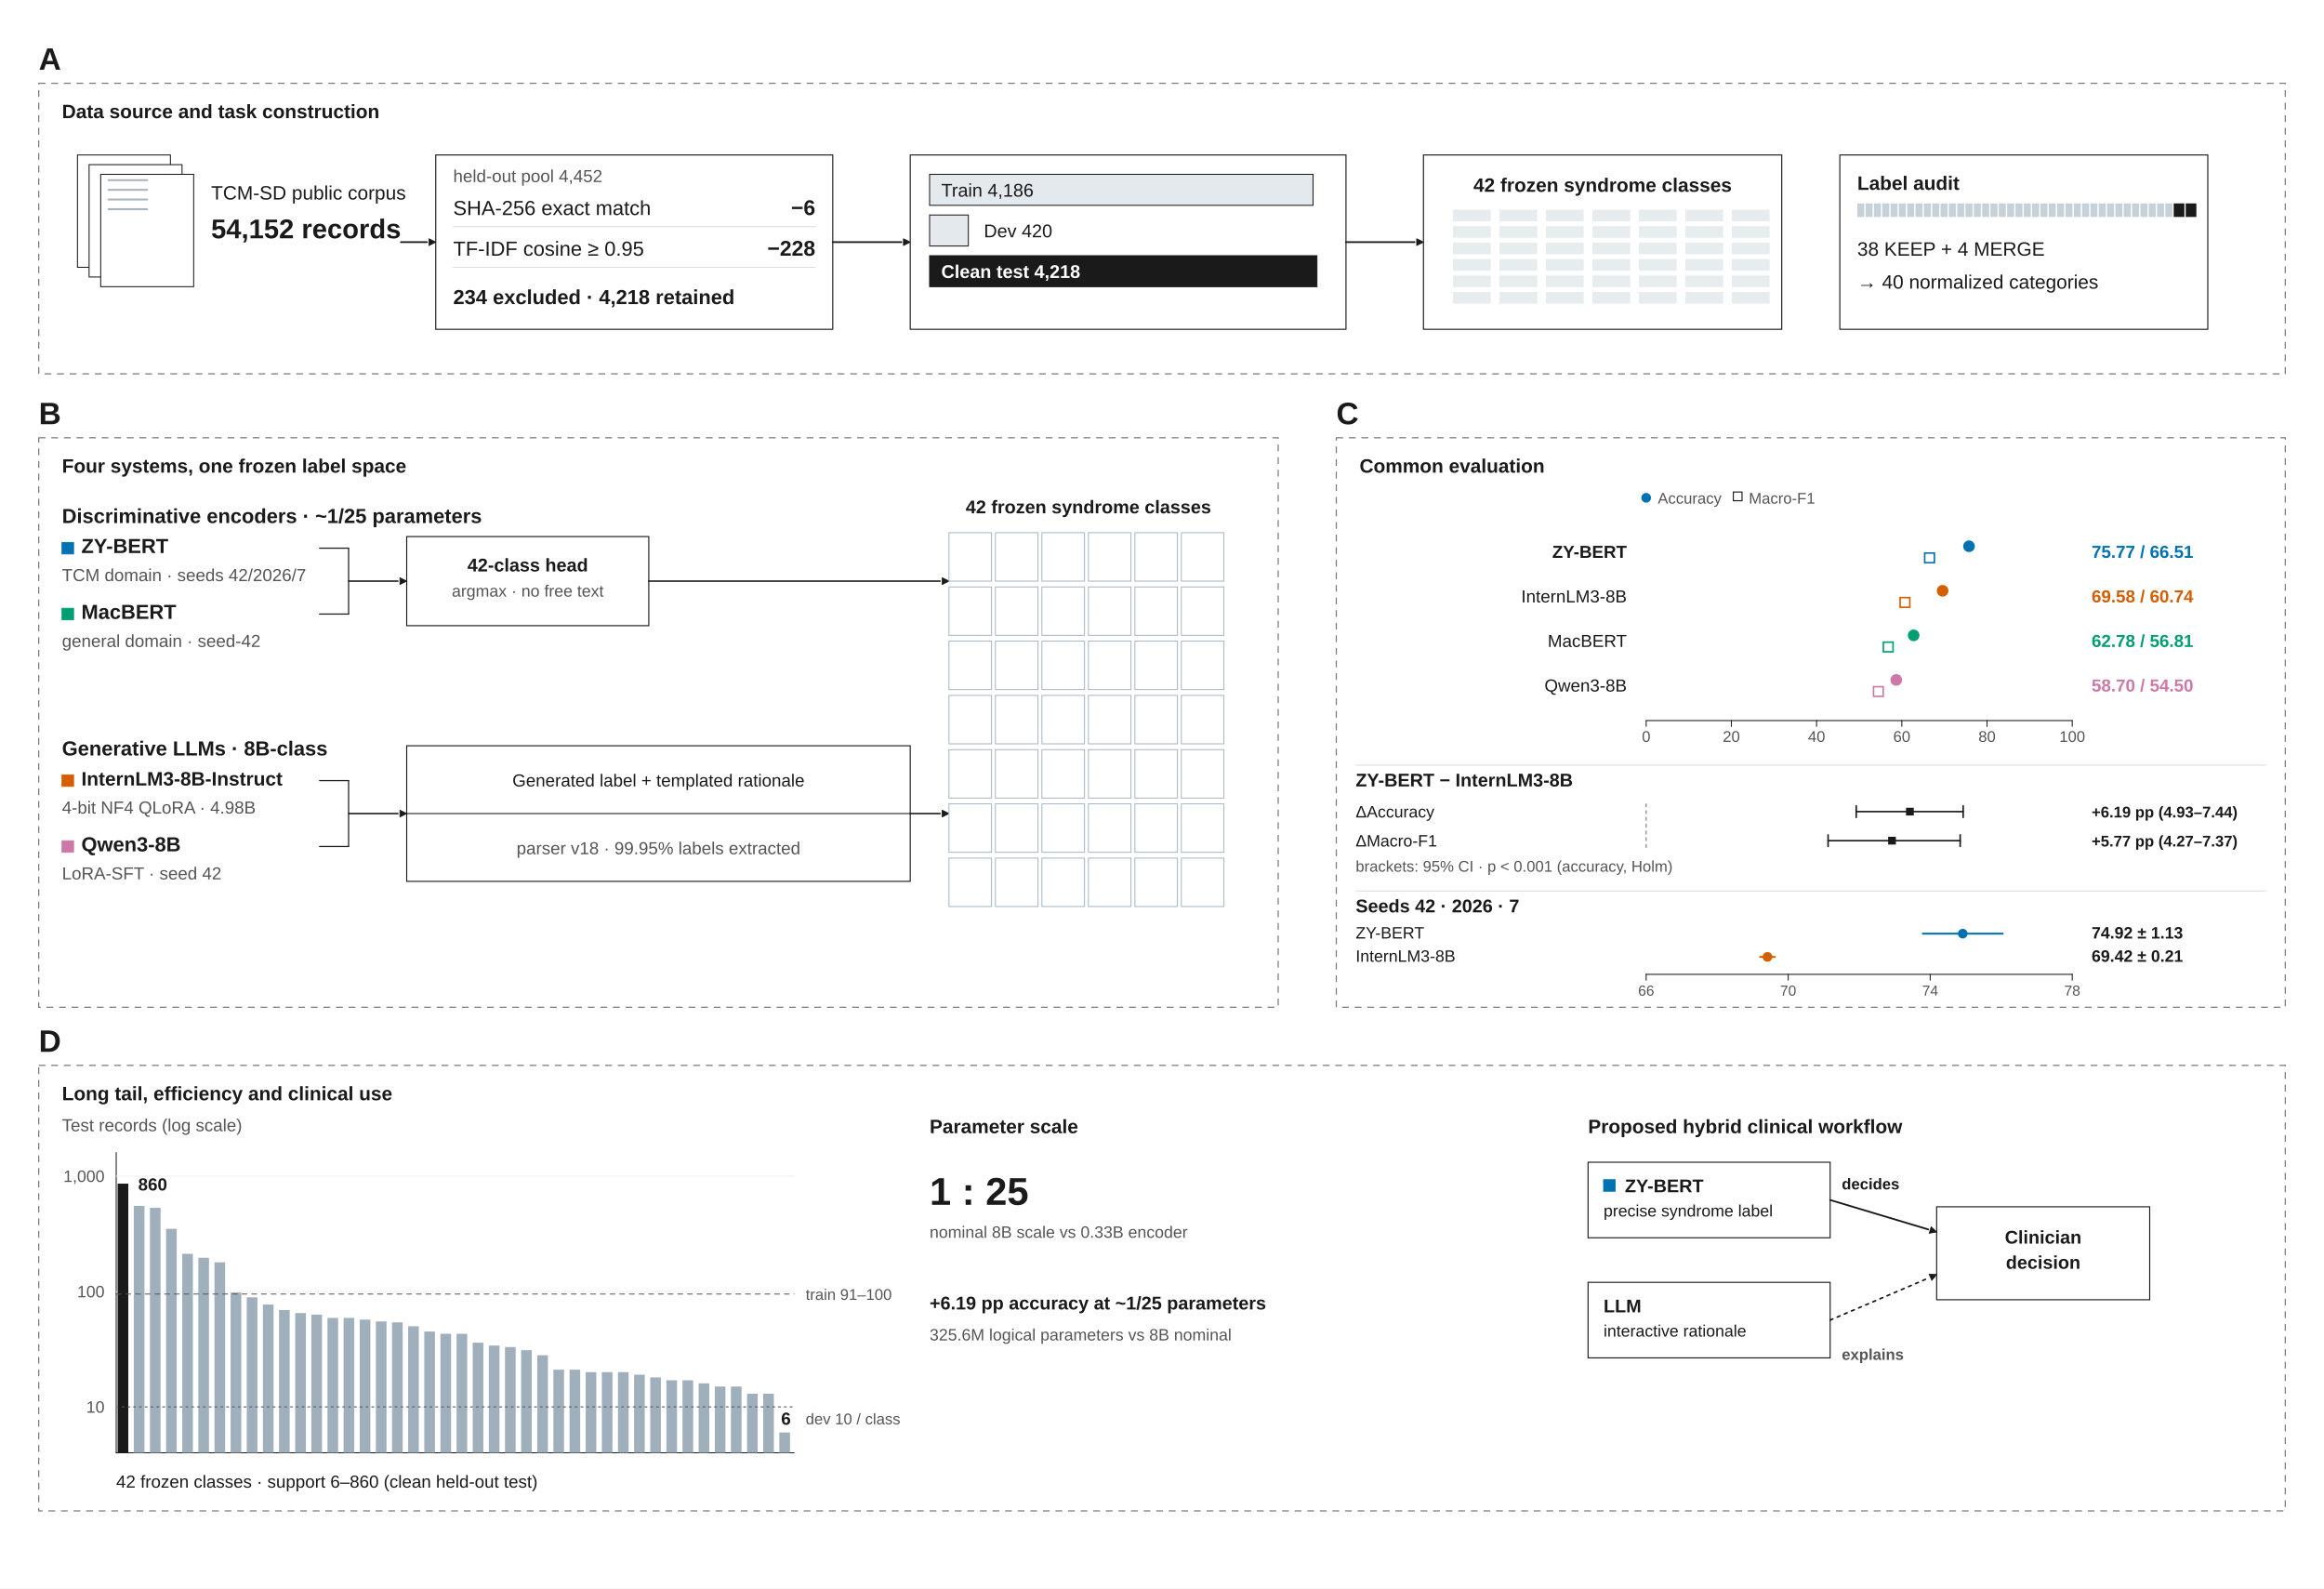
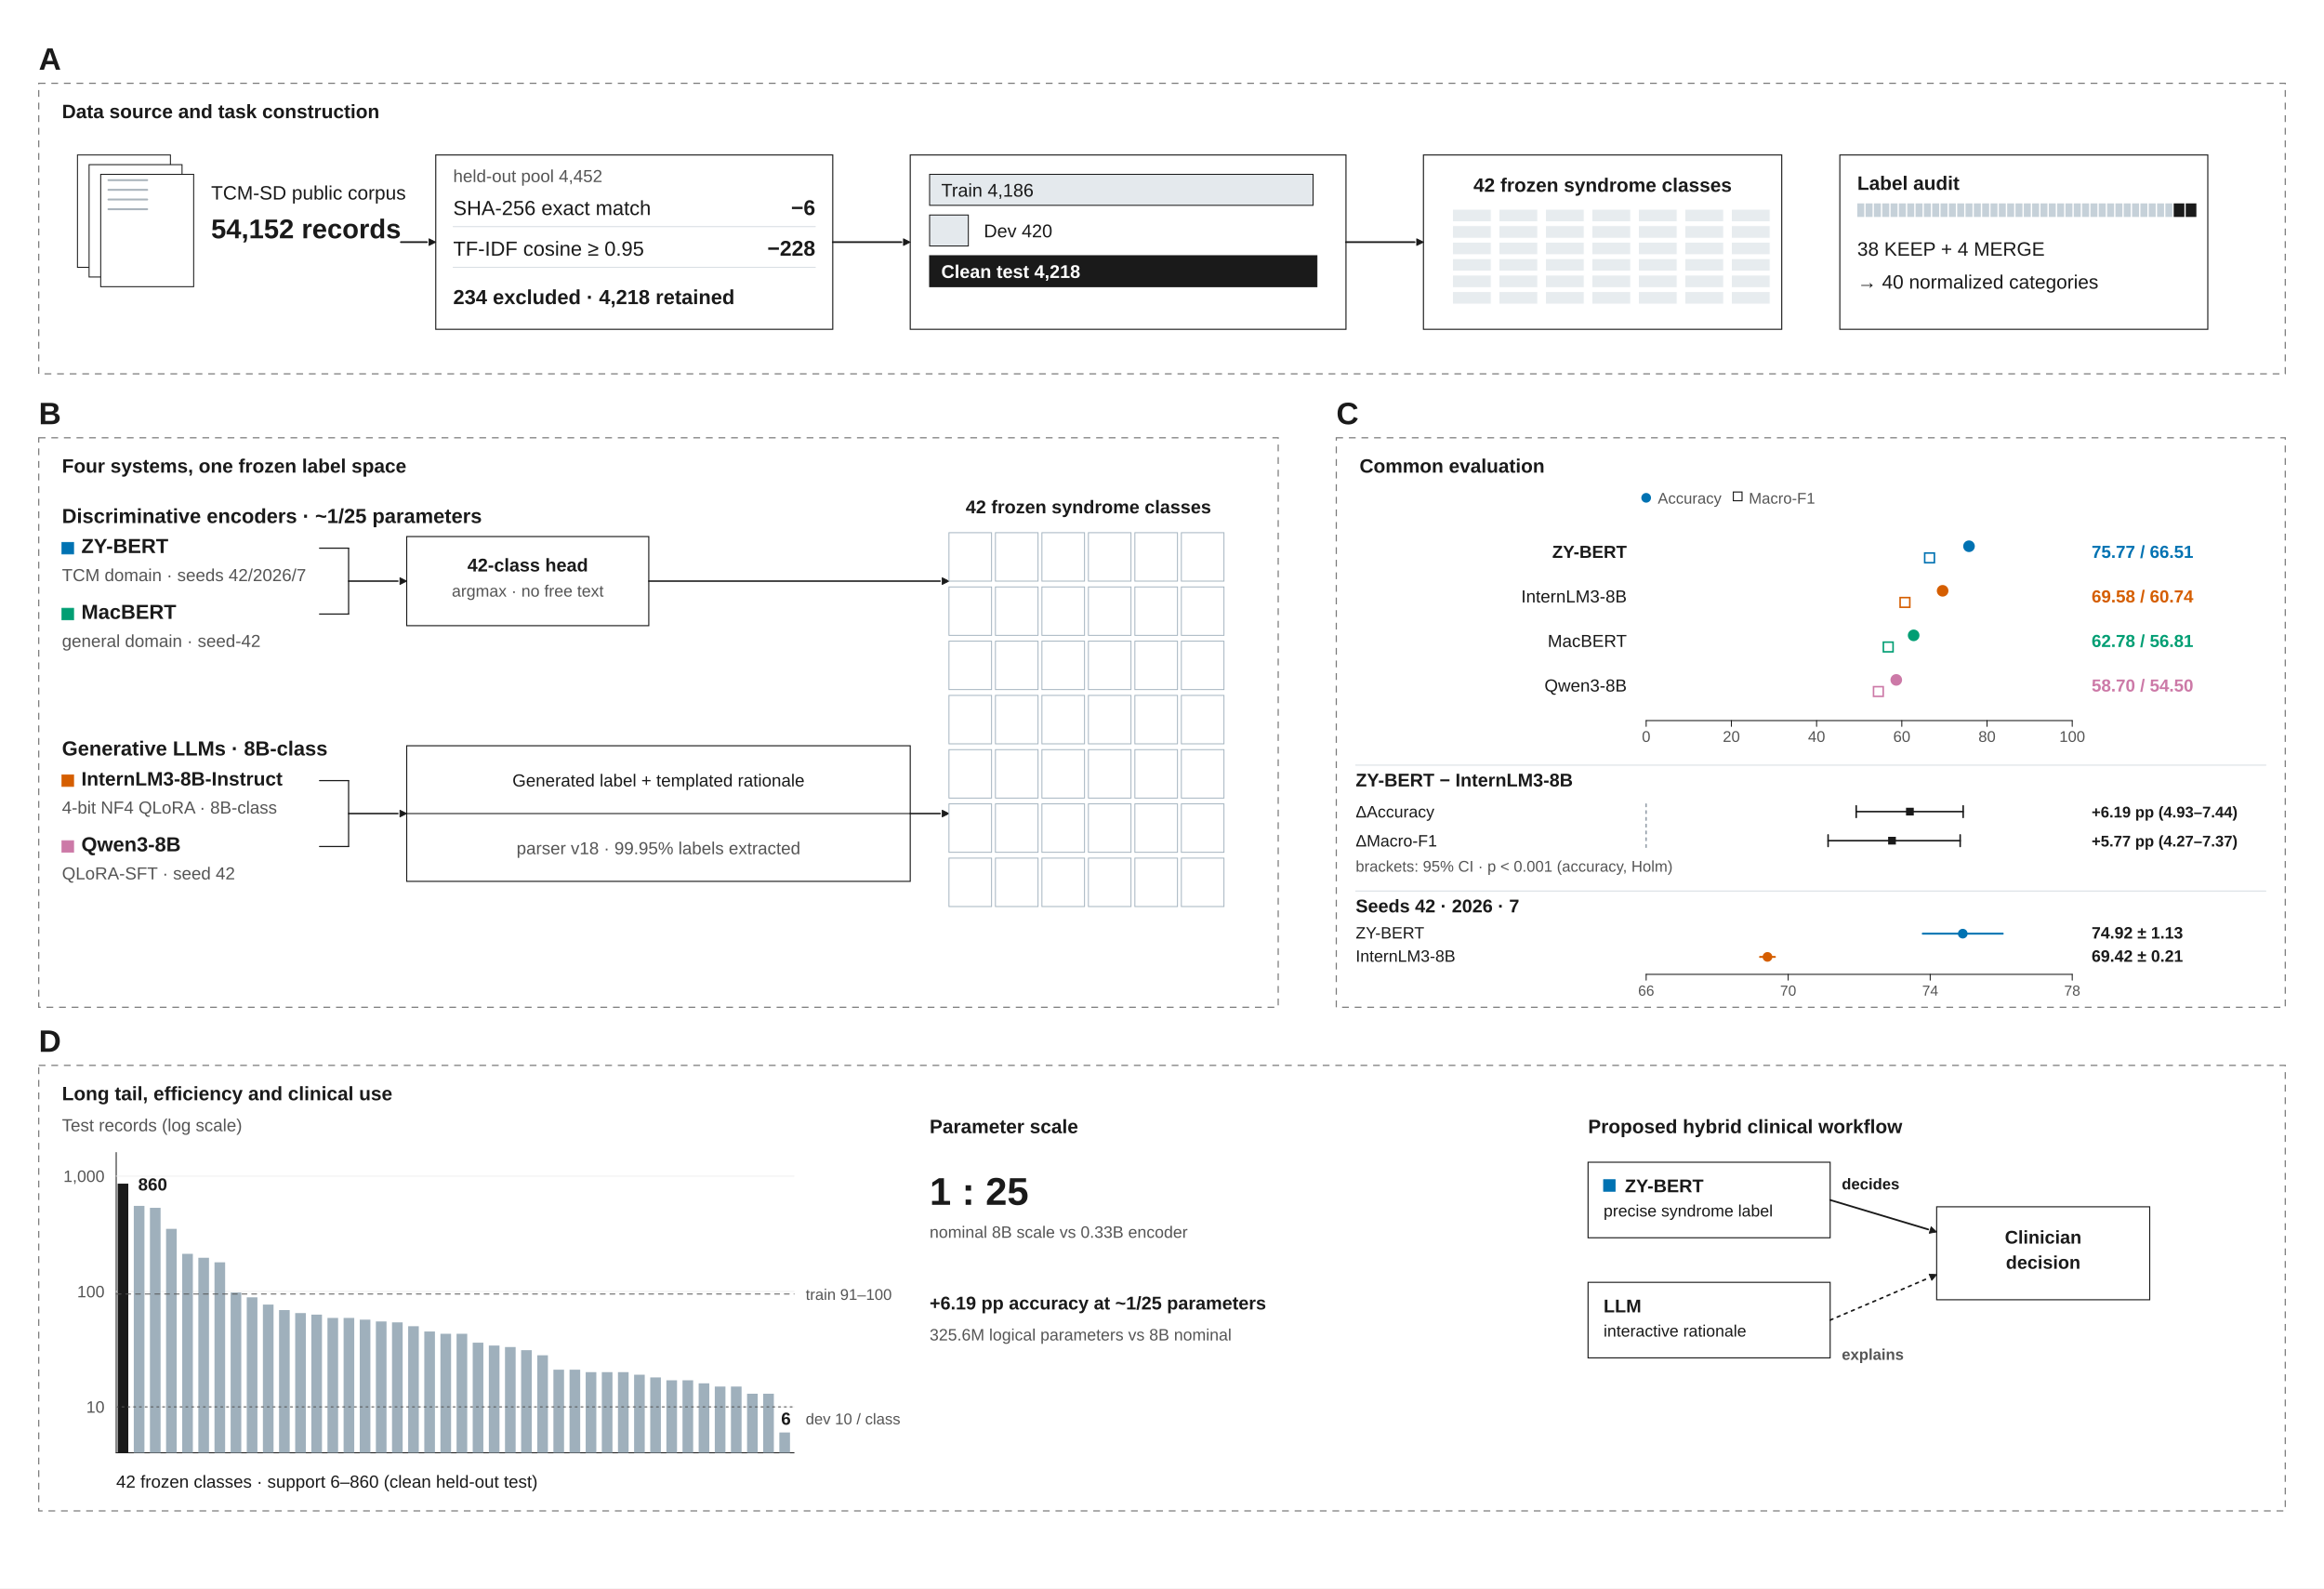
<svg xmlns="http://www.w3.org/2000/svg" width="2400" height="1640" viewBox="0 0 2400 1640">
  <rect width="2400" height="1640" fill="#FFFFFF" />
  <rect x="40" y="86" width="2320" height="300" rx="0" fill="none" stroke="#7A7A7A" stroke-width="1.2" stroke-dasharray="7 6" />
  <rect x="40" y="452" width="1280" height="588" rx="0" fill="none" stroke="#7A7A7A" stroke-width="1.2" stroke-dasharray="7 6" />
  <rect x="1380" y="452" width="980" height="588" rx="0" fill="none" stroke="#7A7A7A" stroke-width="1.2" stroke-dasharray="7 6" />
  <rect x="40" y="1100" width="2320" height="460" rx="0" fill="none" stroke="#7A7A7A" stroke-width="1.2" stroke-dasharray="7 6" />
  <text x="40" y="72" font-family="Arial, Helvetica, sans-serif" font-size="32" font-weight="700" fill="#1A1A1A" text-anchor="start">A</text>
  <text x="40" y="438" font-family="Arial, Helvetica, sans-serif" font-size="32" font-weight="700" fill="#1A1A1A" text-anchor="start">B</text>
  <text x="1380" y="438" font-family="Arial, Helvetica, sans-serif" font-size="32" font-weight="700" fill="#1A1A1A" text-anchor="start">C</text>
  <text x="40" y="1086" font-family="Arial, Helvetica, sans-serif" font-size="32" font-weight="700" fill="#1A1A1A" text-anchor="start">D</text>
  <text x="64" y="122" font-family="Arial, Helvetica, sans-serif" font-size="20" font-weight="700" fill="#1A1A1A" text-anchor="start">Data source and task construction</text>
  <text x="64" y="488" font-family="Arial, Helvetica, sans-serif" font-size="20" font-weight="700" fill="#1A1A1A" text-anchor="start">Four systems, one frozen label space</text>
  <text x="1404" y="488" font-family="Arial, Helvetica, sans-serif" font-size="20" font-weight="700" fill="#1A1A1A" text-anchor="start">Common evaluation</text>
  <text x="64" y="1136" font-family="Arial, Helvetica, sans-serif" font-size="20" font-weight="700" fill="#1A1A1A" text-anchor="start">Long tail, efficiency and clinical use</text>
  <rect x="80" y="160" width="96" height="116" rx="0" fill="#FFFFFF" stroke="#1A1A1A" stroke-width="1" />
  <rect x="92" y="170" width="96" height="116" rx="0" fill="#FFFFFF" stroke="#1A1A1A" stroke-width="1" />
  <rect x="104" y="180" width="96" height="116" rx="0" fill="#FFFFFF" stroke="#1A1A1A" stroke-width="1" />
  <line x1="112" y1="186" x2="152" y2="186" stroke="#AAB4BC" stroke-width="2" stroke-linecap="round" />
  <line x1="112" y1="196" x2="152" y2="196" stroke="#AAB4BC" stroke-width="2" stroke-linecap="round" />
  <line x1="112" y1="206" x2="152" y2="206" stroke="#AAB4BC" stroke-width="2" stroke-linecap="round" />
  <line x1="112" y1="216" x2="152" y2="216" stroke="#AAB4BC" stroke-width="2" stroke-linecap="round" />
  <text x="218" y="206" font-family="Arial, Helvetica, sans-serif" font-size="20" font-weight="400" fill="#1A1A1A" text-anchor="start">TCM-SD public corpus</text>
  <text x="218" y="246" font-family="Arial, Helvetica, sans-serif" font-size="28" font-weight="700" fill="#1A1A1A" text-anchor="start">54,152 records</text>
  <rect x="450" y="160" width="410" height="180" rx="0" fill="#FFFFFF" stroke="#1A1A1A" stroke-width="1.1" />
  <text x="468" y="188" font-family="Arial, Helvetica, sans-serif" font-size="18" font-weight="400" fill="#555555" text-anchor="start">held-out pool 4,452</text>
  <text x="468" y="222" font-family="Arial, Helvetica, sans-serif" font-size="21" font-weight="400" fill="#1A1A1A" text-anchor="start">SHA-256 exact match</text>
  <text x="842" y="222" font-family="Arial, Helvetica, sans-serif" font-size="22" font-weight="700" fill="#1A1A1A" text-anchor="end">−6</text>
  <line x1="468" y1="234" x2="842" y2="234" stroke="#D8DEE3" stroke-width="1" stroke-linecap="round" />
  <text x="468" y="264" font-family="Arial, Helvetica, sans-serif" font-size="21" font-weight="400" fill="#1A1A1A" text-anchor="start">TF-IDF cosine ≥ 0.95</text>
  <text x="842" y="264" font-family="Arial, Helvetica, sans-serif" font-size="22" font-weight="700" fill="#1A1A1A" text-anchor="end">−228</text>
  <line x1="468" y1="276" x2="842" y2="276" stroke="#D8DEE3" stroke-width="1" stroke-linecap="round" />
  <text x="468" y="314" font-family="Arial, Helvetica, sans-serif" font-size="21" font-weight="700" fill="#1A1A1A" text-anchor="start">234 excluded · 4,218 retained</text>
  <rect x="940" y="160" width="450" height="180" rx="0" fill="#FFFFFF" stroke="#1A1A1A" stroke-width="1.1" />
  <rect x="960" y="180" width="396" height="32" rx="0" fill="#E4E9ED" stroke="#1A1A1A" stroke-width="1" />
  <text x="972" y="203" font-family="Arial, Helvetica, sans-serif" font-size="19" font-weight="400" fill="#1A1A1A" text-anchor="start">Train 4,186</text>
  <rect x="960" y="222" width="40" height="32" rx="0" fill="#E4E9ED" stroke="#1A1A1A" stroke-width="1" />
  <text x="1016" y="245" font-family="Arial, Helvetica, sans-serif" font-size="19" font-weight="400" fill="#1A1A1A" text-anchor="start">Dev 420</text>
  <rect x="960" y="264" width="400" height="32" rx="0" fill="#1A1A1A" stroke="#1A1A1A" stroke-width="1" />
  <text x="972" y="287" font-family="Arial, Helvetica, sans-serif" font-size="19" font-weight="700" fill="#FFFFFF" text-anchor="start">Clean test 4,218</text>
  <rect x="1470" y="160" width="370" height="180" rx="0" fill="#FFFFFF" stroke="#1A1A1A" stroke-width="1.1" />
  <text x="1655" y="198" font-family="Arial, Helvetica, sans-serif" font-size="20" font-weight="700" fill="#1A1A1A" text-anchor="middle">42 frozen syndrome classes</text>
  <rect x="1500" y="216" width="40" height="13" rx="0" fill="#E7ECEF" stroke="#FFFFFF" stroke-width="1" />
  <rect x="1548" y="216" width="40" height="13" rx="0" fill="#E7ECEF" stroke="#FFFFFF" stroke-width="1" />
  <rect x="1596" y="216" width="40" height="13" rx="0" fill="#E7ECEF" stroke="#FFFFFF" stroke-width="1" />
  <rect x="1644" y="216" width="40" height="13" rx="0" fill="#E7ECEF" stroke="#FFFFFF" stroke-width="1" />
  <rect x="1692" y="216" width="40" height="13" rx="0" fill="#E7ECEF" stroke="#FFFFFF" stroke-width="1" />
  <rect x="1740" y="216" width="40" height="13" rx="0" fill="#E7ECEF" stroke="#FFFFFF" stroke-width="1" />
  <rect x="1788" y="216" width="40" height="13" rx="0" fill="#E7ECEF" stroke="#FFFFFF" stroke-width="1" />
  <rect x="1500" y="233" width="40" height="13" rx="0" fill="#E7ECEF" stroke="#FFFFFF" stroke-width="1" />
  <rect x="1548" y="233" width="40" height="13" rx="0" fill="#E7ECEF" stroke="#FFFFFF" stroke-width="1" />
  <rect x="1596" y="233" width="40" height="13" rx="0" fill="#E7ECEF" stroke="#FFFFFF" stroke-width="1" />
  <rect x="1644" y="233" width="40" height="13" rx="0" fill="#E7ECEF" stroke="#FFFFFF" stroke-width="1" />
  <rect x="1692" y="233" width="40" height="13" rx="0" fill="#E7ECEF" stroke="#FFFFFF" stroke-width="1" />
  <rect x="1740" y="233" width="40" height="13" rx="0" fill="#E7ECEF" stroke="#FFFFFF" stroke-width="1" />
  <rect x="1788" y="233" width="40" height="13" rx="0" fill="#E7ECEF" stroke="#FFFFFF" stroke-width="1" />
  <rect x="1500" y="250" width="40" height="13" rx="0" fill="#E7ECEF" stroke="#FFFFFF" stroke-width="1" />
  <rect x="1548" y="250" width="40" height="13" rx="0" fill="#E7ECEF" stroke="#FFFFFF" stroke-width="1" />
  <rect x="1596" y="250" width="40" height="13" rx="0" fill="#E7ECEF" stroke="#FFFFFF" stroke-width="1" />
  <rect x="1644" y="250" width="40" height="13" rx="0" fill="#E7ECEF" stroke="#FFFFFF" stroke-width="1" />
  <rect x="1692" y="250" width="40" height="13" rx="0" fill="#E7ECEF" stroke="#FFFFFF" stroke-width="1" />
  <rect x="1740" y="250" width="40" height="13" rx="0" fill="#E7ECEF" stroke="#FFFFFF" stroke-width="1" />
  <rect x="1788" y="250" width="40" height="13" rx="0" fill="#E7ECEF" stroke="#FFFFFF" stroke-width="1" />
  <rect x="1500" y="267" width="40" height="13" rx="0" fill="#E7ECEF" stroke="#FFFFFF" stroke-width="1" />
  <rect x="1548" y="267" width="40" height="13" rx="0" fill="#E7ECEF" stroke="#FFFFFF" stroke-width="1" />
  <rect x="1596" y="267" width="40" height="13" rx="0" fill="#E7ECEF" stroke="#FFFFFF" stroke-width="1" />
  <rect x="1644" y="267" width="40" height="13" rx="0" fill="#E7ECEF" stroke="#FFFFFF" stroke-width="1" />
  <rect x="1692" y="267" width="40" height="13" rx="0" fill="#E7ECEF" stroke="#FFFFFF" stroke-width="1" />
  <rect x="1740" y="267" width="40" height="13" rx="0" fill="#E7ECEF" stroke="#FFFFFF" stroke-width="1" />
  <rect x="1788" y="267" width="40" height="13" rx="0" fill="#E7ECEF" stroke="#FFFFFF" stroke-width="1" />
  <rect x="1500" y="284" width="40" height="13" rx="0" fill="#E7ECEF" stroke="#FFFFFF" stroke-width="1" />
  <rect x="1548" y="284" width="40" height="13" rx="0" fill="#E7ECEF" stroke="#FFFFFF" stroke-width="1" />
  <rect x="1596" y="284" width="40" height="13" rx="0" fill="#E7ECEF" stroke="#FFFFFF" stroke-width="1" />
  <rect x="1644" y="284" width="40" height="13" rx="0" fill="#E7ECEF" stroke="#FFFFFF" stroke-width="1" />
  <rect x="1692" y="284" width="40" height="13" rx="0" fill="#E7ECEF" stroke="#FFFFFF" stroke-width="1" />
  <rect x="1740" y="284" width="40" height="13" rx="0" fill="#E7ECEF" stroke="#FFFFFF" stroke-width="1" />
  <rect x="1788" y="284" width="40" height="13" rx="0" fill="#E7ECEF" stroke="#FFFFFF" stroke-width="1" />
  <rect x="1500" y="301" width="40" height="13" rx="0" fill="#E7ECEF" stroke="#FFFFFF" stroke-width="1" />
  <rect x="1548" y="301" width="40" height="13" rx="0" fill="#E7ECEF" stroke="#FFFFFF" stroke-width="1" />
  <rect x="1596" y="301" width="40" height="13" rx="0" fill="#E7ECEF" stroke="#FFFFFF" stroke-width="1" />
  <rect x="1644" y="301" width="40" height="13" rx="0" fill="#E7ECEF" stroke="#FFFFFF" stroke-width="1" />
  <rect x="1692" y="301" width="40" height="13" rx="0" fill="#E7ECEF" stroke="#FFFFFF" stroke-width="1" />
  <rect x="1740" y="301" width="40" height="13" rx="0" fill="#E7ECEF" stroke="#FFFFFF" stroke-width="1" />
  <rect x="1788" y="301" width="40" height="13" rx="0" fill="#E7ECEF" stroke="#FFFFFF" stroke-width="1" />
  <rect x="1900" y="160" width="380" height="180" rx="0" fill="#FFFFFF" stroke="#1A1A1A" stroke-width="1.1" />
  <text x="1918" y="196" font-family="Arial, Helvetica, sans-serif" font-size="20" font-weight="700" fill="#1A1A1A" text-anchor="start">Label audit</text>
  <rect x="1918" y="210" width="7.2" height="14" rx="0" fill="#C6D1D9" stroke="none" stroke-width="0" />
  <rect x="1926.6" y="210" width="7.2" height="14" rx="0" fill="#C6D1D9" stroke="none" stroke-width="0" />
  <rect x="1935.2" y="210" width="7.2" height="14" rx="0" fill="#C6D1D9" stroke="none" stroke-width="0" />
  <rect x="1943.8" y="210" width="7.2" height="14" rx="0" fill="#C6D1D9" stroke="none" stroke-width="0" />
  <rect x="1952.4" y="210" width="7.2" height="14" rx="0" fill="#C6D1D9" stroke="none" stroke-width="0" />
  <rect x="1961" y="210" width="7.2" height="14" rx="0" fill="#C6D1D9" stroke="none" stroke-width="0" />
  <rect x="1969.6" y="210" width="7.2" height="14" rx="0" fill="#C6D1D9" stroke="none" stroke-width="0" />
  <rect x="1978.2" y="210" width="7.2" height="14" rx="0" fill="#C6D1D9" stroke="none" stroke-width="0" />
  <rect x="1986.8" y="210" width="7.2" height="14" rx="0" fill="#C6D1D9" stroke="none" stroke-width="0" />
  <rect x="1995.4" y="210" width="7.2" height="14" rx="0" fill="#C6D1D9" stroke="none" stroke-width="0" />
  <rect x="2004" y="210" width="7.2" height="14" rx="0" fill="#C6D1D9" stroke="none" stroke-width="0" />
  <rect x="2012.6" y="210" width="7.2" height="14" rx="0" fill="#C6D1D9" stroke="none" stroke-width="0" />
  <rect x="2021.2" y="210" width="7.2" height="14" rx="0" fill="#C6D1D9" stroke="none" stroke-width="0" />
  <rect x="2029.8" y="210" width="7.2" height="14" rx="0" fill="#C6D1D9" stroke="none" stroke-width="0" />
  <rect x="2038.4" y="210" width="7.2" height="14" rx="0" fill="#C6D1D9" stroke="none" stroke-width="0" />
  <rect x="2047" y="210" width="7.2" height="14" rx="0" fill="#C6D1D9" stroke="none" stroke-width="0" />
  <rect x="2055.6" y="210" width="7.2" height="14" rx="0" fill="#C6D1D9" stroke="none" stroke-width="0" />
  <rect x="2064.2" y="210" width="7.2" height="14" rx="0" fill="#C6D1D9" stroke="none" stroke-width="0" />
  <rect x="2072.8" y="210" width="7.2" height="14" rx="0" fill="#C6D1D9" stroke="none" stroke-width="0" />
  <rect x="2081.4" y="210" width="7.2" height="14" rx="0" fill="#C6D1D9" stroke="none" stroke-width="0" />
  <rect x="2090" y="210" width="7.2" height="14" rx="0" fill="#C6D1D9" stroke="none" stroke-width="0" />
  <rect x="2098.6" y="210" width="7.2" height="14" rx="0" fill="#C6D1D9" stroke="none" stroke-width="0" />
  <rect x="2107.2" y="210" width="7.2" height="14" rx="0" fill="#C6D1D9" stroke="none" stroke-width="0" />
  <rect x="2115.8" y="210" width="7.2" height="14" rx="0" fill="#C6D1D9" stroke="none" stroke-width="0" />
  <rect x="2124.4" y="210" width="7.2" height="14" rx="0" fill="#C6D1D9" stroke="none" stroke-width="0" />
  <rect x="2133" y="210" width="7.2" height="14" rx="0" fill="#C6D1D9" stroke="none" stroke-width="0" />
  <rect x="2141.6" y="210" width="7.2" height="14" rx="0" fill="#C6D1D9" stroke="none" stroke-width="0" />
  <rect x="2150.2" y="210" width="7.2" height="14" rx="0" fill="#C6D1D9" stroke="none" stroke-width="0" />
  <rect x="2158.8" y="210" width="7.2" height="14" rx="0" fill="#C6D1D9" stroke="none" stroke-width="0" />
  <rect x="2167.4" y="210" width="7.2" height="14" rx="0" fill="#C6D1D9" stroke="none" stroke-width="0" />
  <rect x="2176" y="210" width="7.2" height="14" rx="0" fill="#C6D1D9" stroke="none" stroke-width="0" />
  <rect x="2184.6" y="210" width="7.2" height="14" rx="0" fill="#C6D1D9" stroke="none" stroke-width="0" />
  <rect x="2193.2" y="210" width="7.2" height="14" rx="0" fill="#C6D1D9" stroke="none" stroke-width="0" />
  <rect x="2201.8" y="210" width="7.2" height="14" rx="0" fill="#C6D1D9" stroke="none" stroke-width="0" />
  <rect x="2210.4" y="210" width="7.2" height="14" rx="0" fill="#C6D1D9" stroke="none" stroke-width="0" />
  <rect x="2219" y="210" width="7.2" height="14" rx="0" fill="#C6D1D9" stroke="none" stroke-width="0" />
  <rect x="2227.6" y="210" width="7.2" height="14" rx="0" fill="#C6D1D9" stroke="none" stroke-width="0" />
  <rect x="2236.2" y="210" width="7.2" height="14" rx="0" fill="#C6D1D9" stroke="none" stroke-width="0" />
  <rect x="2244.8" y="210" width="11.0" height="14" rx="0" fill="#1A1A1A" stroke="none" stroke-width="0" />
  <rect x="2257.2" y="210" width="11.0" height="14" rx="0" fill="#1A1A1A" stroke="none" stroke-width="0" />
  <text x="1918" y="264" font-family="Arial, Helvetica, sans-serif" font-size="20" font-weight="400" fill="#1A1A1A" text-anchor="start">38 KEEP + 4 MERGE</text>
  <text x="1918" y="298" font-family="Arial, Helvetica, sans-serif" font-size="20" font-weight="400" fill="#1A1A1A" text-anchor="start">→ 40 normalized categories</text>
  <line x1="414" y1="250" x2="440.90" y2="250.00" stroke="#1A1A1A" stroke-width="1.8" stroke-linecap="round" />
  <polygon points="450.00,250.00 443.00,253.50 443.00,246.50" fill="#1A1A1A" stroke="#1A1A1A" stroke-width="0.8" stroke-linejoin="round" />
  <line x1="860" y1="250" x2="930.90" y2="250.00" stroke="#1A1A1A" stroke-width="1.8" stroke-linecap="round" />
  <polygon points="940.00,250.00 933.00,253.50 933.00,246.50" fill="#1A1A1A" stroke="#1A1A1A" stroke-width="0.8" stroke-linejoin="round" />
  <line x1="1390" y1="250" x2="1460.90" y2="250.00" stroke="#1A1A1A" stroke-width="1.8" stroke-linecap="round" />
  <polygon points="1470.00,250.00 1463.00,253.50 1463.00,246.50" fill="#1A1A1A" stroke="#1A1A1A" stroke-width="0.8" stroke-linejoin="round" />
  <text x="64" y="540" font-family="Arial, Helvetica, sans-serif" font-size="21" font-weight="700" fill="#1A1A1A" text-anchor="start">Discriminative encoders · ~1/25 parameters</text>
  <rect x="64" y="560" width="12" height="12" rx="0" fill="#0072B2" stroke="#0072B2" stroke-width="0.8" />
  <text x="84" y="571" font-family="Arial, Helvetica, sans-serif" font-size="21" font-weight="700" fill="#1A1A1A" text-anchor="start">ZY-BERT</text>
  <text x="64" y="600" font-family="Arial, Helvetica, sans-serif" font-size="18" font-weight="400" fill="#555555" text-anchor="start">TCM domain · seeds 42/2026/7</text>
  <rect x="64" y="628" width="12" height="12" rx="0" fill="#009E73" stroke="#009E73" stroke-width="0.8" />
  <text x="84" y="639" font-family="Arial, Helvetica, sans-serif" font-size="21" font-weight="700" fill="#1A1A1A" text-anchor="start">MacBERT</text>
  <text x="64" y="668" font-family="Arial, Helvetica, sans-serif" font-size="18" font-weight="400" fill="#555555" text-anchor="start">general domain · seed-42</text>
  <line x1="330" y1="566" x2="360" y2="566" stroke="#1A1A1A" stroke-width="1.2" stroke-linecap="round" />
  <line x1="330" y1="634" x2="360" y2="634" stroke="#1A1A1A" stroke-width="1.2" stroke-linecap="round" />
  <line x1="360" y1="566" x2="360" y2="634" stroke="#1A1A1A" stroke-width="1.2" stroke-linecap="round" />
  <line x1="360" y1="600" x2="410.90" y2="600.00" stroke="#1A1A1A" stroke-width="1.5" stroke-linecap="round" />
  <polygon points="420.00,600.00 413.00,603.50 413.00,596.50" fill="#1A1A1A" stroke="#1A1A1A" stroke-width="0.8" stroke-linejoin="round" />
  <rect x="420" y="554" width="250" height="92" rx="0" fill="#FFFFFF" stroke="#1A1A1A" stroke-width="1.1" />
  <text x="545" y="590" font-family="Arial, Helvetica, sans-serif" font-size="19" font-weight="700" fill="#1A1A1A" text-anchor="middle">42-class head</text>
  <text x="545" y="616" font-family="Arial, Helvetica, sans-serif" font-size="17" font-weight="400" fill="#555555" text-anchor="middle">argmax · no free text</text>
  <line x1="670" y1="600" x2="970.90" y2="600.00" stroke="#1A1A1A" stroke-width="1.5" stroke-linecap="round" />
  <polygon points="980.00,600.00 973.00,603.50 973.00,596.50" fill="#1A1A1A" stroke="#1A1A1A" stroke-width="0.8" stroke-linejoin="round" />
  <text x="64" y="780" font-family="Arial, Helvetica, sans-serif" font-size="21" font-weight="700" fill="#1A1A1A" text-anchor="start">Generative LLMs · 8B-class</text>
  <rect x="64" y="800" width="12" height="12" rx="0" fill="#D55E00" stroke="#D55E00" stroke-width="0.8" />
  <text x="84" y="811" font-family="Arial, Helvetica, sans-serif" font-size="20" font-weight="700" fill="#1A1A1A" text-anchor="start">InternLM3-8B-Instruct</text>
-   <text x="64" y="840" font-family="Arial, Helvetica, sans-serif" font-size="18" font-weight="400" fill="#555555" text-anchor="start">4-bit NF4 QLoRA · 4.98B</text>
+   <text x="64" y="840" font-family="Arial, Helvetica, sans-serif" font-size="18" font-weight="400" fill="#555555" text-anchor="start">4-bit NF4 QLoRA · 8B-class</text>
  <rect x="64" y="868" width="12" height="12" rx="0" fill="#CC79A7" stroke="#CC79A7" stroke-width="0.8" />
  <text x="84" y="879" font-family="Arial, Helvetica, sans-serif" font-size="21" font-weight="700" fill="#1A1A1A" text-anchor="start">Qwen3-8B</text>
-   <text x="64" y="908" font-family="Arial, Helvetica, sans-serif" font-size="18" font-weight="400" fill="#555555" text-anchor="start">LoRA-SFT · seed 42</text>
+   <text x="64" y="908" font-family="Arial, Helvetica, sans-serif" font-size="18" font-weight="400" fill="#555555" text-anchor="start">QLoRA-SFT · seed 42</text>
  <line x1="330" y1="806" x2="360" y2="806" stroke="#1A1A1A" stroke-width="1.2" stroke-linecap="round" />
  <line x1="330" y1="874" x2="360" y2="874" stroke="#1A1A1A" stroke-width="1.2" stroke-linecap="round" />
  <line x1="360" y1="806" x2="360" y2="874" stroke="#1A1A1A" stroke-width="1.2" stroke-linecap="round" />
  <line x1="360" y1="840" x2="410.90" y2="840.00" stroke="#1A1A1A" stroke-width="1.5" stroke-linecap="round" />
  <polygon points="420.00,840.00 413.00,843.50 413.00,836.50" fill="#1A1A1A" stroke="#1A1A1A" stroke-width="0.8" stroke-linejoin="round" />
  <rect x="420" y="770" width="520" height="140" rx="0" fill="#FFFFFF" stroke="#1A1A1A" stroke-width="1.1" />
  <line x1="420" y1="840" x2="940" y2="840" stroke="#1A1A1A" stroke-width="1" stroke-linecap="round" />
  <text x="680" y="812" font-family="Arial, Helvetica, sans-serif" font-size="18" font-weight="400" fill="#1A1A1A" text-anchor="middle">Generated label + templated rationale</text>
  <text x="680" y="882" font-family="Arial, Helvetica, sans-serif" font-size="18" font-weight="400" fill="#555555" text-anchor="middle">parser v18 · 99.95% labels extracted</text>
  <line x1="940" y1="840" x2="970.90" y2="840.00" stroke="#1A1A1A" stroke-width="1.5" stroke-linecap="round" />
  <polygon points="980.00,840.00 973.00,843.50 973.00,836.50" fill="#1A1A1A" stroke="#1A1A1A" stroke-width="0.8" stroke-linejoin="round" />
  <text x="1124" y="530" font-family="Arial, Helvetica, sans-serif" font-size="19" font-weight="700" fill="#1A1A1A" text-anchor="middle">42 frozen syndrome classes</text>
  <rect x="980" y="550" width="44" height="50" rx="0" fill="#FFFFFF" stroke="#9FB0BC" stroke-width="0.9" />
  <rect x="1028" y="550" width="44" height="50" rx="0" fill="#FFFFFF" stroke="#9FB0BC" stroke-width="0.9" />
  <rect x="1076" y="550" width="44" height="50" rx="0" fill="#FFFFFF" stroke="#9FB0BC" stroke-width="0.9" />
  <rect x="1124" y="550" width="44" height="50" rx="0" fill="#FFFFFF" stroke="#9FB0BC" stroke-width="0.9" />
  <rect x="1172" y="550" width="44" height="50" rx="0" fill="#FFFFFF" stroke="#9FB0BC" stroke-width="0.9" />
  <rect x="1220" y="550" width="44" height="50" rx="0" fill="#FFFFFF" stroke="#9FB0BC" stroke-width="0.9" />
  <rect x="980" y="606" width="44" height="50" rx="0" fill="#FFFFFF" stroke="#9FB0BC" stroke-width="0.9" />
  <rect x="1028" y="606" width="44" height="50" rx="0" fill="#FFFFFF" stroke="#9FB0BC" stroke-width="0.9" />
  <rect x="1076" y="606" width="44" height="50" rx="0" fill="#FFFFFF" stroke="#9FB0BC" stroke-width="0.9" />
  <rect x="1124" y="606" width="44" height="50" rx="0" fill="#FFFFFF" stroke="#9FB0BC" stroke-width="0.9" />
  <rect x="1172" y="606" width="44" height="50" rx="0" fill="#FFFFFF" stroke="#9FB0BC" stroke-width="0.9" />
  <rect x="1220" y="606" width="44" height="50" rx="0" fill="#FFFFFF" stroke="#9FB0BC" stroke-width="0.9" />
  <rect x="980" y="662" width="44" height="50" rx="0" fill="#FFFFFF" stroke="#9FB0BC" stroke-width="0.9" />
  <rect x="1028" y="662" width="44" height="50" rx="0" fill="#FFFFFF" stroke="#9FB0BC" stroke-width="0.9" />
  <rect x="1076" y="662" width="44" height="50" rx="0" fill="#FFFFFF" stroke="#9FB0BC" stroke-width="0.9" />
  <rect x="1124" y="662" width="44" height="50" rx="0" fill="#FFFFFF" stroke="#9FB0BC" stroke-width="0.9" />
  <rect x="1172" y="662" width="44" height="50" rx="0" fill="#FFFFFF" stroke="#9FB0BC" stroke-width="0.9" />
  <rect x="1220" y="662" width="44" height="50" rx="0" fill="#FFFFFF" stroke="#9FB0BC" stroke-width="0.9" />
  <rect x="980" y="718" width="44" height="50" rx="0" fill="#FFFFFF" stroke="#9FB0BC" stroke-width="0.9" />
  <rect x="1028" y="718" width="44" height="50" rx="0" fill="#FFFFFF" stroke="#9FB0BC" stroke-width="0.9" />
  <rect x="1076" y="718" width="44" height="50" rx="0" fill="#FFFFFF" stroke="#9FB0BC" stroke-width="0.9" />
  <rect x="1124" y="718" width="44" height="50" rx="0" fill="#FFFFFF" stroke="#9FB0BC" stroke-width="0.9" />
  <rect x="1172" y="718" width="44" height="50" rx="0" fill="#FFFFFF" stroke="#9FB0BC" stroke-width="0.9" />
  <rect x="1220" y="718" width="44" height="50" rx="0" fill="#FFFFFF" stroke="#9FB0BC" stroke-width="0.9" />
  <rect x="980" y="774" width="44" height="50" rx="0" fill="#FFFFFF" stroke="#9FB0BC" stroke-width="0.9" />
  <rect x="1028" y="774" width="44" height="50" rx="0" fill="#FFFFFF" stroke="#9FB0BC" stroke-width="0.9" />
  <rect x="1076" y="774" width="44" height="50" rx="0" fill="#FFFFFF" stroke="#9FB0BC" stroke-width="0.9" />
  <rect x="1124" y="774" width="44" height="50" rx="0" fill="#FFFFFF" stroke="#9FB0BC" stroke-width="0.9" />
  <rect x="1172" y="774" width="44" height="50" rx="0" fill="#FFFFFF" stroke="#9FB0BC" stroke-width="0.9" />
  <rect x="1220" y="774" width="44" height="50" rx="0" fill="#FFFFFF" stroke="#9FB0BC" stroke-width="0.9" />
  <rect x="980" y="830" width="44" height="50" rx="0" fill="#FFFFFF" stroke="#9FB0BC" stroke-width="0.9" />
  <rect x="1028" y="830" width="44" height="50" rx="0" fill="#FFFFFF" stroke="#9FB0BC" stroke-width="0.9" />
  <rect x="1076" y="830" width="44" height="50" rx="0" fill="#FFFFFF" stroke="#9FB0BC" stroke-width="0.9" />
  <rect x="1124" y="830" width="44" height="50" rx="0" fill="#FFFFFF" stroke="#9FB0BC" stroke-width="0.9" />
  <rect x="1172" y="830" width="44" height="50" rx="0" fill="#FFFFFF" stroke="#9FB0BC" stroke-width="0.9" />
  <rect x="1220" y="830" width="44" height="50" rx="0" fill="#FFFFFF" stroke="#9FB0BC" stroke-width="0.9" />
  <rect x="980" y="886" width="44" height="50" rx="0" fill="#FFFFFF" stroke="#9FB0BC" stroke-width="0.9" />
  <rect x="1028" y="886" width="44" height="50" rx="0" fill="#FFFFFF" stroke="#9FB0BC" stroke-width="0.9" />
  <rect x="1076" y="886" width="44" height="50" rx="0" fill="#FFFFFF" stroke="#9FB0BC" stroke-width="0.9" />
  <rect x="1124" y="886" width="44" height="50" rx="0" fill="#FFFFFF" stroke="#9FB0BC" stroke-width="0.9" />
  <rect x="1172" y="886" width="44" height="50" rx="0" fill="#FFFFFF" stroke="#9FB0BC" stroke-width="0.9" />
  <rect x="1220" y="886" width="44" height="50" rx="0" fill="#FFFFFF" stroke="#9FB0BC" stroke-width="0.9" />
  <circle cx="1700" cy="514" r="5" fill="#0072B2" stroke="none" stroke-width="1" />
  <text x="1712" y="520" font-family="Arial, Helvetica, sans-serif" font-size="16" font-weight="400" fill="#555555" text-anchor="start">Accuracy</text>
  <rect x="1790" y="508" width="9" height="9" rx="0" fill="#FFFFFF" stroke="#1A1A1A" stroke-width="1.1" />
  <text x="1806" y="520" font-family="Arial, Helvetica, sans-serif" font-size="16" font-weight="400" fill="#555555" text-anchor="start">Macro-F1</text>
  <line x1="1700" y1="744" x2="2140" y2="744" stroke="#1A1A1A" stroke-width="1" stroke-linecap="round" />
  <line x1="1700.0" y1="744" x2="1700.0" y2="750" stroke="#1A1A1A" stroke-width="1" stroke-linecap="round" />
  <text x="1700.0" y="766" font-family="Arial, Helvetica, sans-serif" font-size="16" font-weight="400" fill="#555555" text-anchor="middle">0</text>
  <line x1="1788.0" y1="744" x2="1788.0" y2="750" stroke="#1A1A1A" stroke-width="1" stroke-linecap="round" />
  <text x="1788.0" y="766" font-family="Arial, Helvetica, sans-serif" font-size="16" font-weight="400" fill="#555555" text-anchor="middle">20</text>
  <line x1="1876.0" y1="744" x2="1876.0" y2="750" stroke="#1A1A1A" stroke-width="1" stroke-linecap="round" />
  <text x="1876.0" y="766" font-family="Arial, Helvetica, sans-serif" font-size="16" font-weight="400" fill="#555555" text-anchor="middle">40</text>
  <line x1="1964.0" y1="744" x2="1964.0" y2="750" stroke="#1A1A1A" stroke-width="1" stroke-linecap="round" />
  <text x="1964.0" y="766" font-family="Arial, Helvetica, sans-serif" font-size="16" font-weight="400" fill="#555555" text-anchor="middle">60</text>
  <line x1="2052.0" y1="744" x2="2052.0" y2="750" stroke="#1A1A1A" stroke-width="1" stroke-linecap="round" />
  <text x="2052.0" y="766" font-family="Arial, Helvetica, sans-serif" font-size="16" font-weight="400" fill="#555555" text-anchor="middle">80</text>
  <line x1="2140.0" y1="744" x2="2140.0" y2="750" stroke="#1A1A1A" stroke-width="1" stroke-linecap="round" />
  <text x="2140.0" y="766" font-family="Arial, Helvetica, sans-serif" font-size="16" font-weight="400" fill="#555555" text-anchor="middle">100</text>
  <text x="1680" y="576" font-family="Arial, Helvetica, sans-serif" font-size="18" font-weight="600" fill="#1A1A1A" text-anchor="end">ZY-BERT</text>
  <circle cx="2033.388" cy="564" r="6" fill="#0072B2" stroke="none" stroke-width="1" />
  <rect x="1987.644" y="571" width="10" height="10" rx="0" fill="#FFFFFF" stroke="#0072B2" stroke-width="1.6" />
  <text x="2160" y="576" font-family="Arial, Helvetica, sans-serif" font-size="18" font-weight="600" fill="#0072B2" text-anchor="start">75.77 / 66.51</text>
  <text x="1680" y="622" font-family="Arial, Helvetica, sans-serif" font-size="18" font-weight="400" fill="#1A1A1A" text-anchor="end">InternLM3-8B</text>
  <circle cx="2006.152" cy="610" r="6" fill="#D55E00" stroke="none" stroke-width="1" />
  <rect x="1962.256" y="617" width="10" height="10" rx="0" fill="#FFFFFF" stroke="#D55E00" stroke-width="1.6" />
  <text x="2160" y="622" font-family="Arial, Helvetica, sans-serif" font-size="18" font-weight="600" fill="#D55E00" text-anchor="start">69.58 / 60.74</text>
  <text x="1680" y="668" font-family="Arial, Helvetica, sans-serif" font-size="18" font-weight="400" fill="#1A1A1A" text-anchor="end">MacBERT</text>
  <circle cx="1976.232" cy="656" r="6" fill="#009E73" stroke="none" stroke-width="1" />
  <rect x="1944.964" y="663" width="10" height="10" rx="0" fill="#FFFFFF" stroke="#009E73" stroke-width="1.6" />
  <text x="2160" y="668" font-family="Arial, Helvetica, sans-serif" font-size="18" font-weight="600" fill="#009E73" text-anchor="start">62.78 / 56.81</text>
  <text x="1680" y="714" font-family="Arial, Helvetica, sans-serif" font-size="18" font-weight="400" fill="#1A1A1A" text-anchor="end">Qwen3-8B</text>
  <circle cx="1958.28" cy="702" r="6" fill="#CC79A7" stroke="none" stroke-width="1" />
  <rect x="1934.8" y="709" width="10" height="10" rx="0" fill="#FFFFFF" stroke="#CC79A7" stroke-width="1.6" />
  <text x="2160" y="714" font-family="Arial, Helvetica, sans-serif" font-size="18" font-weight="600" fill="#CC79A7" text-anchor="start">58.70 / 54.50</text>
  <line x1="1400" y1="790" x2="2340" y2="790" stroke="#D8DEE3" stroke-width="1" stroke-linecap="round" />
  <text x="1400" y="812" font-family="Arial, Helvetica, sans-serif" font-size="19" font-weight="700" fill="#1A1A1A" text-anchor="start">ZY-BERT − InternLM3-8B</text>
  <line x1="1700" y1="830" x2="1700" y2="878" stroke="#5D6D7E" stroke-width="1" stroke-dasharray="3 4" stroke-linecap="round" />
  <text x="1400" y="844" font-family="Arial, Helvetica, sans-serif" font-size="17" font-weight="400" fill="#1A1A1A" text-anchor="start">ΔAccuracy</text>
  <line x1="1916.92" y1="838" x2="2027.36" y2="838" stroke="#1A1A1A" stroke-width="1.6" stroke-linecap="round" />
  <line x1="1916.92" y1="832" x2="1916.92" y2="844" stroke="#1A1A1A" stroke-width="1.6" stroke-linecap="round" />
  <line x1="2027.36" y1="832" x2="2027.36" y2="844" stroke="#1A1A1A" stroke-width="1.6" stroke-linecap="round" />
  <rect x="1968.36" y="834" width="8" height="8" rx="0" fill="#1A1A1A" stroke="#1A1A1A" stroke-width="0" />
  <text x="2160" y="844" font-family="Arial, Helvetica, sans-serif" font-size="16" font-weight="700" fill="#1A1A1A" text-anchor="start">+6.19 pp (4.93–7.44)</text>
  <text x="1400" y="874" font-family="Arial, Helvetica, sans-serif" font-size="17" font-weight="400" fill="#1A1A1A" text-anchor="start">ΔMacro-F1</text>
  <line x1="1887.88" y1="868" x2="2024.28" y2="868" stroke="#1A1A1A" stroke-width="1.6" stroke-linecap="round" />
  <line x1="1887.88" y1="862" x2="1887.88" y2="874" stroke="#1A1A1A" stroke-width="1.6" stroke-linecap="round" />
  <line x1="2024.28" y1="862" x2="2024.28" y2="874" stroke="#1A1A1A" stroke-width="1.6" stroke-linecap="round" />
  <rect x="1949.88" y="864" width="8" height="8" rx="0" fill="#1A1A1A" stroke="#1A1A1A" stroke-width="0" />
  <text x="2160" y="874" font-family="Arial, Helvetica, sans-serif" font-size="16" font-weight="700" fill="#1A1A1A" text-anchor="start">+5.77 pp (4.27–7.37)</text>
  <text x="1400" y="900" font-family="Arial, Helvetica, sans-serif" font-size="16" font-weight="400" fill="#555555" text-anchor="start">brackets: 95% CI · p &lt; 0.001 (accuracy, Holm)</text>
  <line x1="1400" y1="920" x2="2340" y2="920" stroke="#D8DEE3" stroke-width="1" stroke-linecap="round" />
  <text x="1400" y="942" font-family="Arial, Helvetica, sans-serif" font-size="19" font-weight="700" fill="#1A1A1A" text-anchor="start">Seeds 42 · 2026 · 7</text>
  <line x1="1700" y1="1006" x2="2140" y2="1006" stroke="#1A1A1A" stroke-width="1" stroke-linecap="round" />
  <line x1="1700.0" y1="1006" x2="1700.0" y2="1012" stroke="#1A1A1A" stroke-width="1" stroke-linecap="round" />
  <text x="1700.0" y="1028" font-family="Arial, Helvetica, sans-serif" font-size="15" font-weight="400" fill="#555555" text-anchor="middle">66</text>
  <line x1="1846.667" y1="1006" x2="1846.667" y2="1012" stroke="#1A1A1A" stroke-width="1" stroke-linecap="round" />
  <text x="1846.667" y="1028" font-family="Arial, Helvetica, sans-serif" font-size="15" font-weight="400" fill="#555555" text-anchor="middle">70</text>
  <line x1="1993.333" y1="1006" x2="1993.333" y2="1012" stroke="#1A1A1A" stroke-width="1" stroke-linecap="round" />
  <text x="1993.333" y="1028" font-family="Arial, Helvetica, sans-serif" font-size="15" font-weight="400" fill="#555555" text-anchor="middle">74</text>
  <line x1="2140.0" y1="1006" x2="2140.0" y2="1012" stroke="#1A1A1A" stroke-width="1" stroke-linecap="round" />
  <text x="2140.0" y="1028" font-family="Arial, Helvetica, sans-serif" font-size="15" font-weight="400" fill="#555555" text-anchor="middle">78</text>
  <text x="1400" y="969" font-family="Arial, Helvetica, sans-serif" font-size="17" font-weight="400" fill="#1A1A1A" text-anchor="start">ZY-BERT</text>
  <line x1="1985.645" y1="964" x2="2068.243" y2="964" stroke="#0072B2" stroke-width="2" stroke-linecap="round" />
  <circle cx="2026.944" cy="964" r="5" fill="#0072B2" stroke="none" stroke-width="1" />
  <text x="2160" y="969" font-family="Arial, Helvetica, sans-serif" font-size="17" font-weight="700" fill="#1A1A1A" text-anchor="start">74.92 ± 1.13</text>
  <text x="1400" y="993" font-family="Arial, Helvetica, sans-serif" font-size="17" font-weight="400" fill="#1A1A1A" text-anchor="start">InternLM3-8B</text>
  <line x1="1817.584" y1="988" x2="1832.972" y2="988" stroke="#D55E00" stroke-width="2" stroke-linecap="round" />
  <circle cx="1825.278" cy="988" r="5" fill="#D55E00" stroke="none" stroke-width="1" />
  <text x="2160" y="993" font-family="Arial, Helvetica, sans-serif" font-size="17" font-weight="700" fill="#1A1A1A" text-anchor="start">69.42 ± 0.21</text>
  <text x="64" y="1168" font-family="Arial, Helvetica, sans-serif" font-size="18" font-weight="400" fill="#555555" text-anchor="start">Test records (log scale)</text>
  <line x1="120" y1="1500" x2="820" y2="1500" stroke="#1A1A1A" stroke-width="1" stroke-linecap="round" />
  <line x1="120" y1="1190" x2="120" y2="1500" stroke="#1A1A1A" stroke-width="1" stroke-linecap="round" />
  <line x1="120" y1="1452.591" x2="820" y2="1452.591" stroke="#EEEEEE" stroke-width="0.9" stroke-linecap="round" />
  <text x="108" y="1458.591" font-family="Arial, Helvetica, sans-serif" font-size="17" font-weight="400" fill="#555555" text-anchor="end">10</text>
  <line x1="120" y1="1333.454" x2="820" y2="1333.454" stroke="#EEEEEE" stroke-width="0.9" stroke-linecap="round" />
  <text x="108" y="1339.454" font-family="Arial, Helvetica, sans-serif" font-size="17" font-weight="400" fill="#555555" text-anchor="end">100</text>
  <line x1="120" y1="1214.318" x2="820" y2="1214.318" stroke="#EEEEEE" stroke-width="0.9" stroke-linecap="round" />
  <text x="108" y="1220.318" font-family="Arial, Helvetica, sans-serif" font-size="17" font-weight="400" fill="#555555" text-anchor="end">1,000</text>
  <rect x="121.5" y="1222.122" width="11" height="277.878" rx="0" fill="#1A1A1A" stroke="none" stroke-width="0" />
  <rect x="138.167" y="1245.063" width="11" height="254.937" rx="0" fill="#9FB0BC" stroke="none" stroke-width="0" />
  <rect x="154.833" y="1247.069" width="11" height="252.931" rx="0" fill="#9FB0BC" stroke="none" stroke-width="0" />
  <rect x="171.5" y="1268.784" width="11" height="231.216" rx="0" fill="#9FB0BC" stroke="none" stroke-width="0" />
  <rect x="188.167" y="1294.576" width="11" height="205.424" rx="0" fill="#9FB0BC" stroke="none" stroke-width="0" />
  <rect x="204.833" y="1298.636" width="11" height="201.364" rx="0" fill="#9FB0BC" stroke="none" stroke-width="0" />
  <rect x="221.5" y="1303.33" width="11" height="196.67" rx="0" fill="#9FB0BC" stroke="none" stroke-width="0" />
  <rect x="238.167" y="1334.5" width="11" height="165.5" rx="0" fill="#9FB0BC" stroke="none" stroke-width="0" />
  <rect x="254.833" y="1339.484" width="11" height="160.516" rx="0" fill="#9FB0BC" stroke="none" stroke-width="0" />
  <rect x="271.5" y="1346.978" width="11" height="153.022" rx="0" fill="#9FB0BC" stroke="none" stroke-width="0" />
  <rect x="288.167" y="1352.653" width="11" height="147.347" rx="0" fill="#9FB0BC" stroke="none" stroke-width="0" />
  <rect x="304.833" y="1355.743" width="11" height="144.257" rx="0" fill="#9FB0BC" stroke="none" stroke-width="0" />
  <rect x="321.5" y="1357.36" width="11" height="142.64" rx="0" fill="#9FB0BC" stroke="none" stroke-width="0" />
  <rect x="338.167" y="1360.754" width="11" height="139.246" rx="0" fill="#9FB0BC" stroke="none" stroke-width="0" />
  <rect x="354.833" y="1360.754" width="11" height="139.246" rx="0" fill="#9FB0BC" stroke="none" stroke-width="0" />
  <rect x="371.5" y="1362.539" width="11" height="137.461" rx="0" fill="#9FB0BC" stroke="none" stroke-width="0" />
  <rect x="388.167" y="1364.387" width="11" height="135.613" rx="0" fill="#9FB0BC" stroke="none" stroke-width="0" />
  <rect x="404.833" y="1365.336" width="11" height="134.664" rx="0" fill="#9FB0BC" stroke="none" stroke-width="0" />
  <rect x="421.5" y="1369.318" width="11" height="130.682" rx="0" fill="#9FB0BC" stroke="none" stroke-width="0" />
  <rect x="438.167" y="1374.769" width="11" height="125.231" rx="0" fill="#9FB0BC" stroke="none" stroke-width="0" />
  <rect x="454.833" y="1377.122" width="11" height="122.878" rx="0" fill="#9FB0BC" stroke="none" stroke-width="0" />
  <rect x="471.5" y="1377.122" width="11" height="122.878" rx="0" fill="#9FB0BC" stroke="none" stroke-width="0" />
  <rect x="488.167" y="1386.315" width="11" height="113.685" rx="0" fill="#9FB0BC" stroke="none" stroke-width="0" />
  <rect x="504.833" y="1389.272" width="11" height="110.728" rx="0" fill="#9FB0BC" stroke="none" stroke-width="0" />
  <rect x="521.5" y="1390.817" width="11" height="109.183" rx="0" fill="#9FB0BC" stroke="none" stroke-width="0" />
  <rect x="538.167" y="1394.052" width="11" height="105.948" rx="0" fill="#9FB0BC" stroke="none" stroke-width="0" />
  <rect x="554.833" y="1399.318" width="11" height="100.682" rx="0" fill="#9FB0BC" stroke="none" stroke-width="0" />
  <rect x="571.5" y="1414.203" width="11" height="85.797" rx="0" fill="#9FB0BC" stroke="none" stroke-width="0" />
  <rect x="588.167" y="1414.203" width="11" height="85.797" rx="0" fill="#9FB0BC" stroke="none" stroke-width="0" />
  <rect x="604.833" y="1416.727" width="11" height="83.273" rx="0" fill="#9FB0BC" stroke="none" stroke-width="0" />
  <rect x="621.5" y="1416.727" width="11" height="83.273" rx="0" fill="#9FB0BC" stroke="none" stroke-width="0" />
  <rect x="638.167" y="1416.727" width="11" height="83.273" rx="0" fill="#9FB0BC" stroke="none" stroke-width="0" />
  <rect x="654.833" y="1419.381" width="11" height="80.619" rx="0" fill="#9FB0BC" stroke="none" stroke-width="0" />
  <rect x="671.5" y="1422.179" width="11" height="77.821" rx="0" fill="#9FB0BC" stroke="none" stroke-width="0" />
  <rect x="688.167" y="1425.136" width="11" height="74.864" rx="0" fill="#9FB0BC" stroke="none" stroke-width="0" />
  <rect x="704.833" y="1425.136" width="11" height="74.864" rx="0" fill="#9FB0BC" stroke="none" stroke-width="0" />
  <rect x="721.5" y="1428.273" width="11" height="71.727" rx="0" fill="#9FB0BC" stroke="none" stroke-width="0" />
  <rect x="738.167" y="1431.612" width="11" height="68.388" rx="0" fill="#9FB0BC" stroke="none" stroke-width="0" />
  <rect x="754.833" y="1431.612" width="11" height="68.388" rx="0" fill="#9FB0BC" stroke="none" stroke-width="0" />
  <rect x="771.5" y="1439.016" width="11" height="60.984" rx="0" fill="#9FB0BC" stroke="none" stroke-width="0" />
  <rect x="788.167" y="1439.016" width="11" height="60.984" rx="0" fill="#9FB0BC" stroke="none" stroke-width="0" />
  <rect x="804.833" y="1479.021" width="11" height="20.979" rx="0" fill="#9FB0BC" stroke="none" stroke-width="0" />
  <line x1="120" y1="1336.108" x2="820" y2="1336.108" stroke="#555555" stroke-width="1" stroke-dasharray="5 5" stroke-linecap="round" />
  <line x1="120" y1="1452.591" x2="820" y2="1452.591" stroke="#555555" stroke-width="1" stroke-dasharray="2 4" stroke-linecap="round" />
  <text x="832" y="1342.108" font-family="Arial, Helvetica, sans-serif" font-size="16" font-weight="400" fill="#555555" text-anchor="start">train 91–100</text>
  <text x="832" y="1470.591" font-family="Arial, Helvetica, sans-serif" font-size="16" font-weight="400" fill="#555555" text-anchor="start">dev 10 / class</text>
  <text x="142.667" y="1229.122" font-family="Arial, Helvetica, sans-serif" font-size="18" font-weight="700" fill="#1A1A1A" text-anchor="start">860</text>
  <text x="811.667" y="1471.021" font-family="Arial, Helvetica, sans-serif" font-size="18" font-weight="600" fill="#1A1A1A" text-anchor="middle">6</text>
  <text x="120" y="1536" font-family="Arial, Helvetica, sans-serif" font-size="18" font-weight="400" fill="#1A1A1A" text-anchor="start">42 frozen classes · support 6–860 (clean held-out test)</text>
  <text x="960" y="1170" font-family="Arial, Helvetica, sans-serif" font-size="20" font-weight="700" fill="#1A1A1A" text-anchor="start">Parameter scale</text>
  <text x="960" y="1244" font-family="Arial, Helvetica, sans-serif" font-size="40" font-weight="700" fill="#1A1A1A" text-anchor="start">1 : 25</text>
  <text x="960" y="1278" font-family="Arial, Helvetica, sans-serif" font-size="17" font-weight="400" fill="#555555" text-anchor="start">nominal 8B scale vs 0.33B encoder</text>
  <text x="960" y="1352" font-family="Arial, Helvetica, sans-serif" font-size="19" font-weight="700" fill="#1A1A1A" text-anchor="start">+6.19 pp accuracy at ~1/25 parameters</text>
  <text x="960" y="1384" font-family="Arial, Helvetica, sans-serif" font-size="17" font-weight="400" fill="#555555" text-anchor="start">325.6M logical parameters vs 8B nominal</text>
  <text x="1640" y="1170" font-family="Arial, Helvetica, sans-serif" font-size="20" font-weight="700" fill="#1A1A1A" text-anchor="start">Proposed hybrid clinical workflow</text>
  <rect x="1640" y="1200" width="250" height="78" rx="0" fill="#FFFFFF" stroke="#1A1A1A" stroke-width="1.1" />
  <rect x="1656" y="1218" width="12" height="12" rx="0" fill="#0072B2" stroke="#0072B2" stroke-width="0.8" />
  <text x="1678" y="1231" font-family="Arial, Helvetica, sans-serif" font-size="19" font-weight="700" fill="#1A1A1A" text-anchor="start">ZY-BERT</text>
  <text x="1656" y="1256" font-family="Arial, Helvetica, sans-serif" font-size="17" font-weight="400" fill="#1A1A1A" text-anchor="start">precise syndrome label</text>
  <rect x="1640" y="1324" width="250" height="78" rx="0" fill="#FFFFFF" stroke="#1A1A1A" stroke-width="1.1" />
  <text x="1656" y="1355" font-family="Arial, Helvetica, sans-serif" font-size="19" font-weight="700" fill="#1A1A1A" text-anchor="start">LLM</text>
  <text x="1656" y="1380" font-family="Arial, Helvetica, sans-serif" font-size="17" font-weight="400" fill="#1A1A1A" text-anchor="start">interactive rationale</text>
  <rect x="2000" y="1246" width="220" height="96" rx="0" fill="#FFFFFF" stroke="#1A1A1A" stroke-width="1.1" />
  <text x="2110" y="1284" font-family="Arial, Helvetica, sans-serif" font-size="19" font-weight="700" fill="#1A1A1A" text-anchor="middle">Clinician</text>
  <text x="2110" y="1310" font-family="Arial, Helvetica, sans-serif" font-size="19" font-weight="700" fill="#1A1A1A" text-anchor="middle">decision</text>
  <line x1="1890" y1="1239" x2="1991.28" y2="1269.39" stroke="#1A1A1A" stroke-width="1.8" stroke-linecap="round" />
  <polygon points="2000.00,1272.00 1992.29,1273.34 1994.30,1266.64" fill="#1A1A1A" stroke="#1A1A1A" stroke-width="0.8" stroke-linejoin="round" />
  <line x1="1890" y1="1363" x2="1991.63" y2="1319.58" stroke="#1A1A1A" stroke-width="1.7" stroke-dasharray="3 5" stroke-linecap="round" />
  <polygon points="2000.00,1316.00 1994.94,1321.97 1992.19,1315.53" fill="#1A1A1A" stroke="#1A1A1A" stroke-width="0.8" stroke-linejoin="round" />
  <text x="1902" y="1228" font-family="Arial, Helvetica, sans-serif" font-size="16" font-weight="700" fill="#1A1A1A" text-anchor="start">decides</text>
  <text x="1902" y="1404" font-family="Arial, Helvetica, sans-serif" font-size="16" font-weight="700" fill="#555555" text-anchor="start">explains</text>
</svg>
